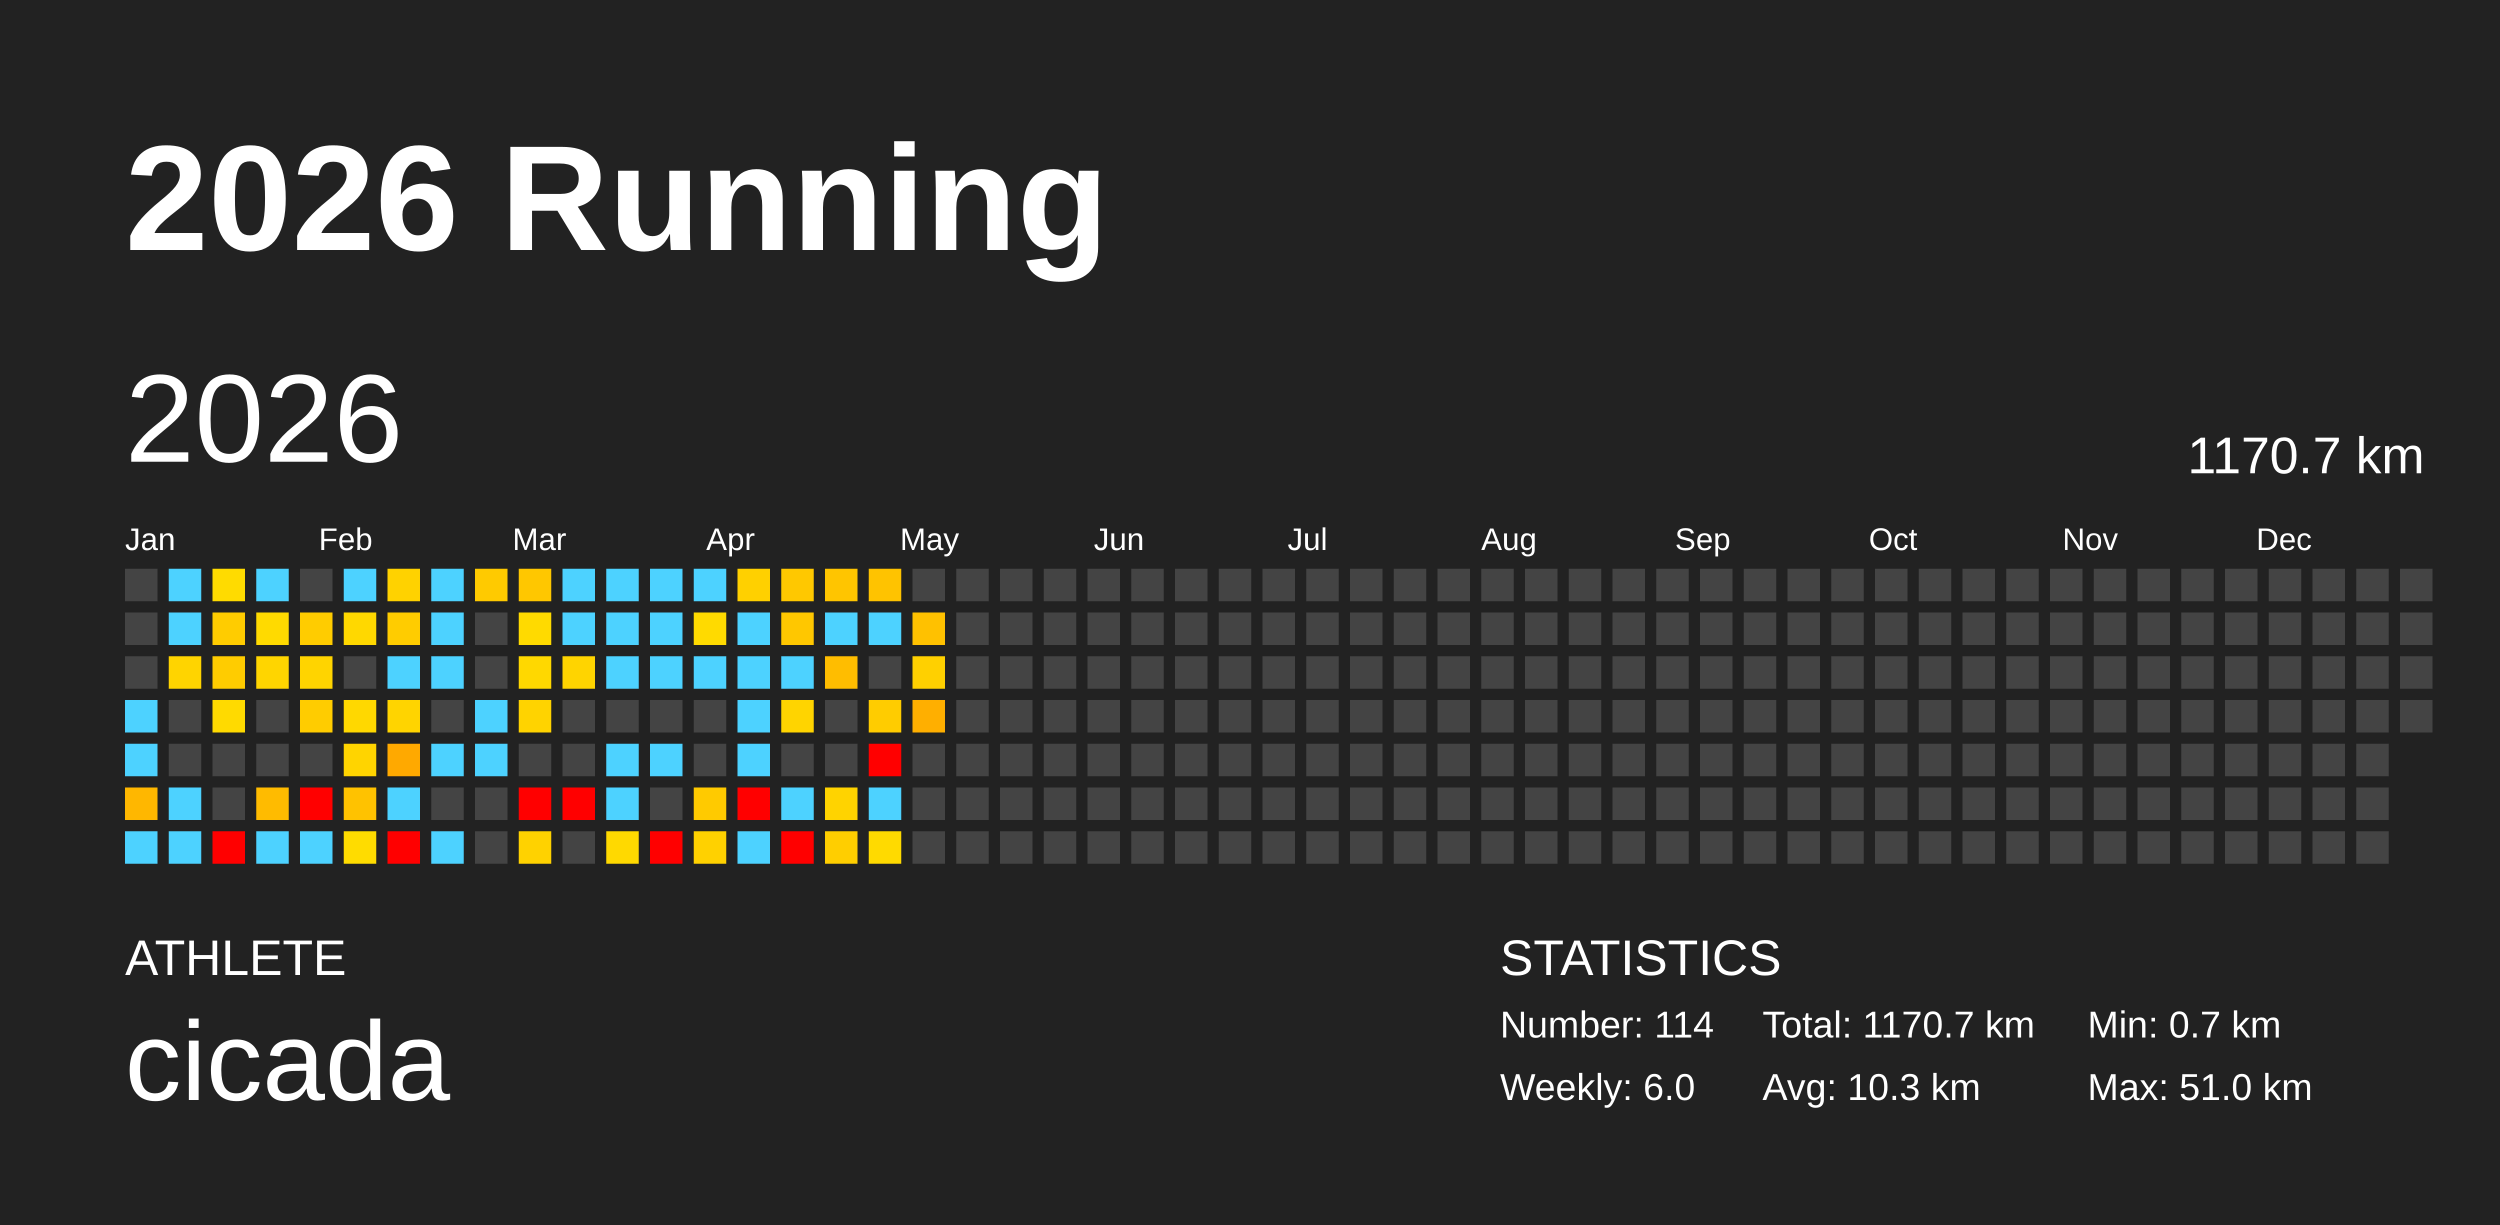
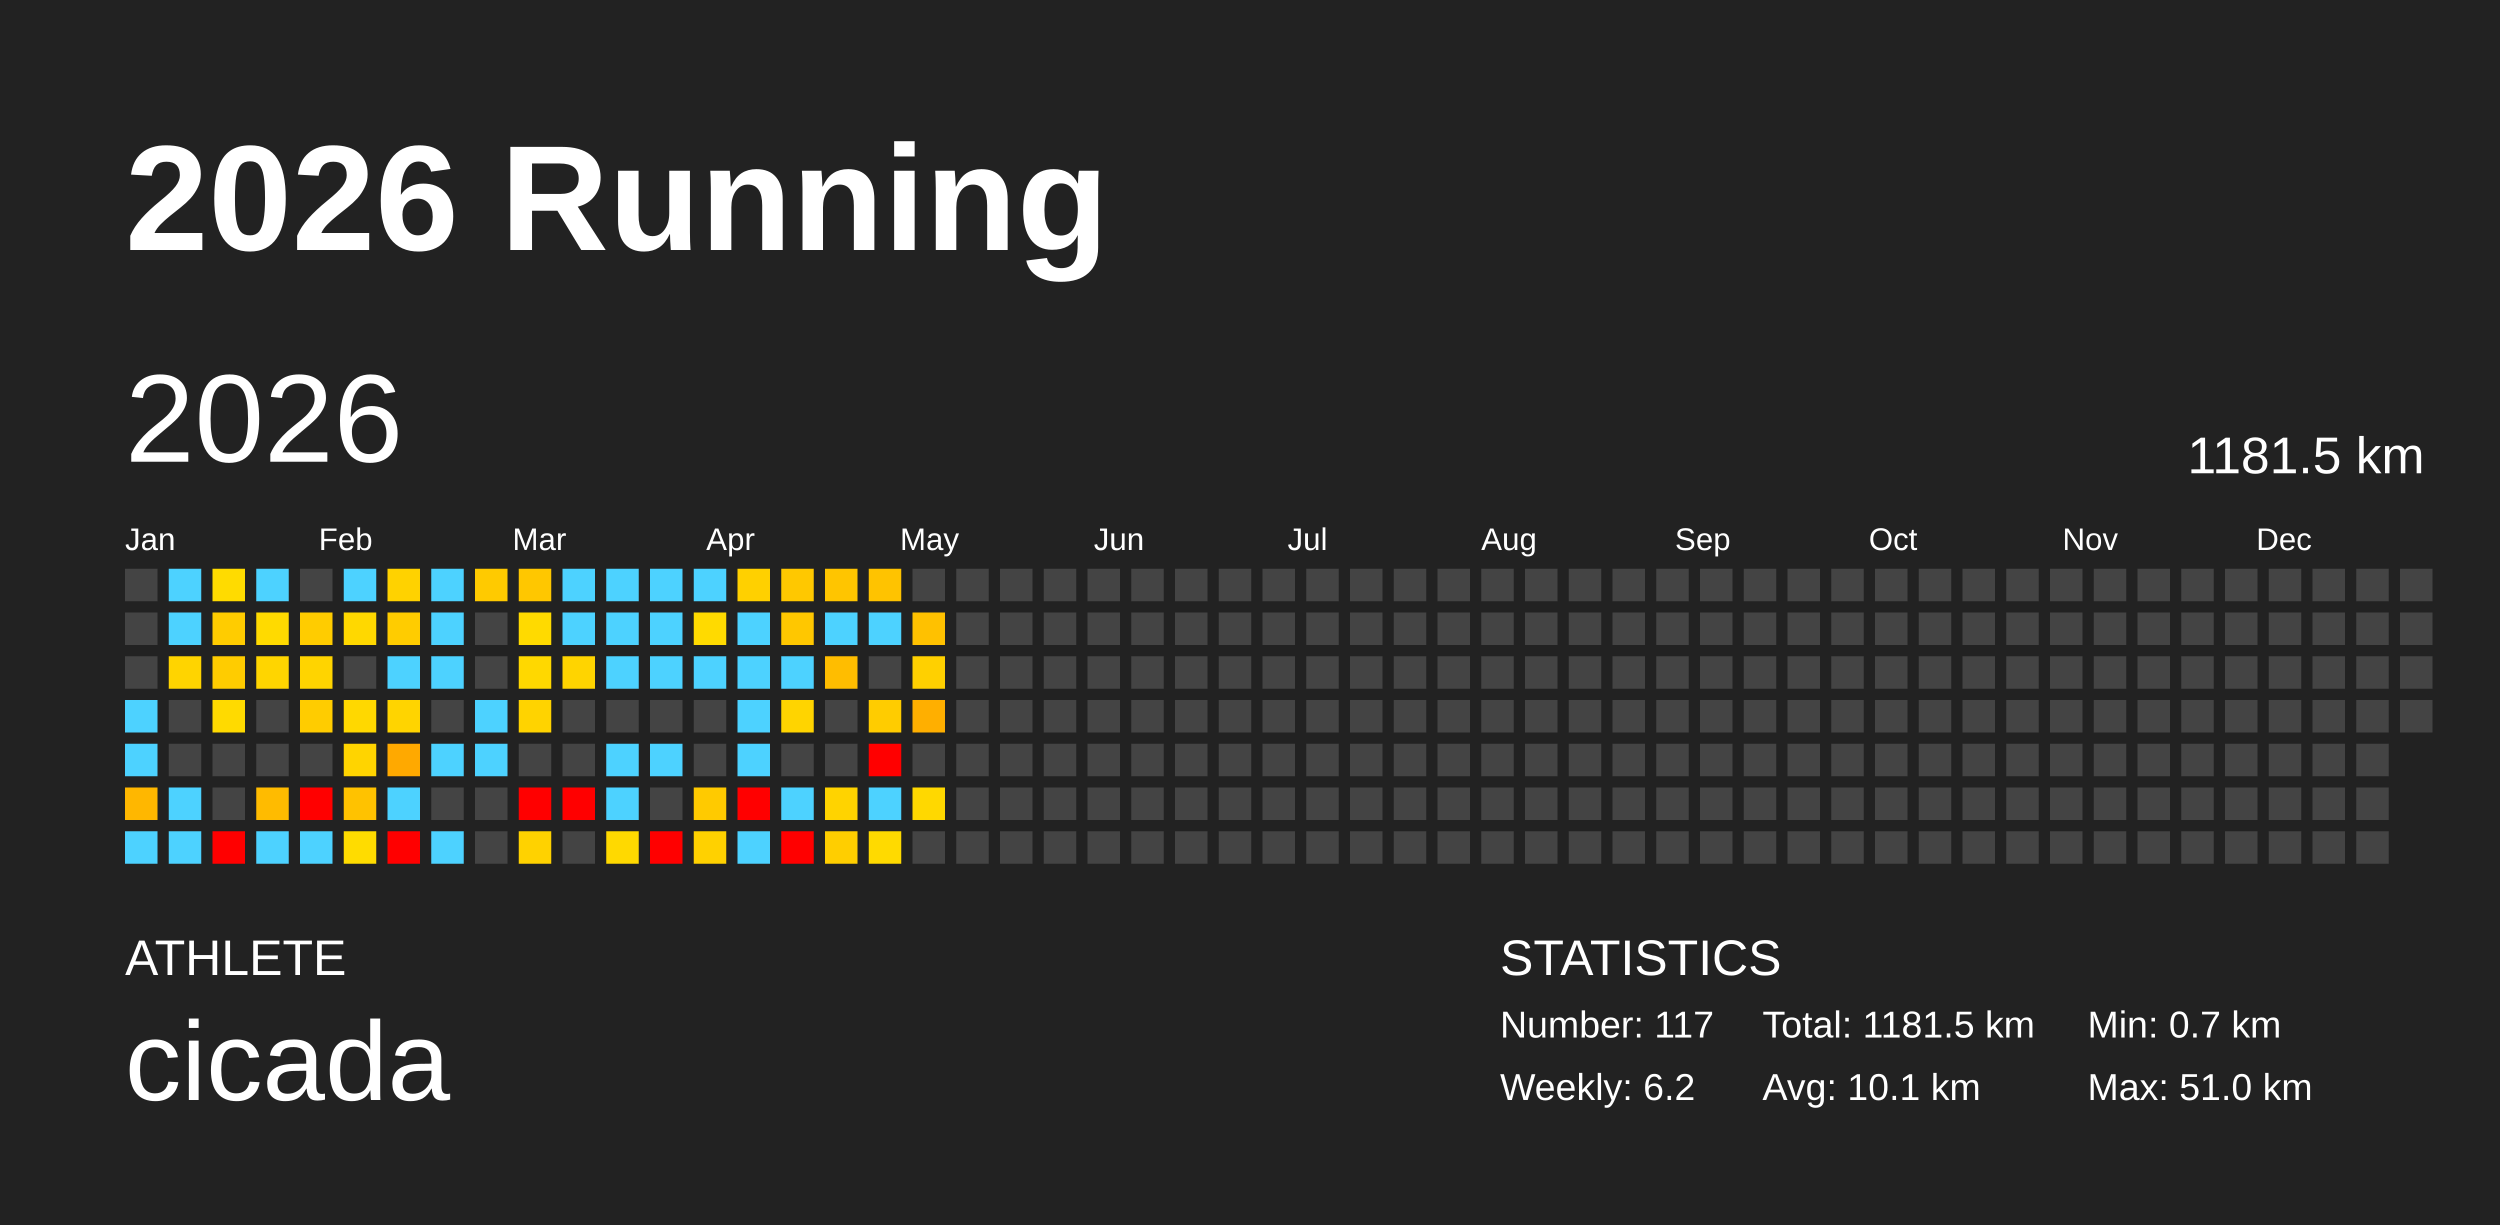
<svg xmlns="http://www.w3.org/2000/svg" baseProfile="full" height="98mm" version="1.1" viewBox="0,0,200,98" width="200mm">
  <defs />
  <rect fill="#222222" height="98" width="200" x="0" y="0" />
  <text fill="#FFFFFF" style="font-size:12px; font-family:Arial; font-weight:bold;" x="10" y="20">2026 Running</text>
  <text fill="#FFFFFF" style="font-size:4px; font-family:Arial" x="10" y="78">ATHLETE</text>
  <text fill="#FFFFFF" style="font-size:9px; font-family:Arial" x="10" y="88">cicada</text>
  <text fill="#FFFFFF" style="font-size:4px; font-family:Arial" x="120" y="78">STATISTICS</text>
-   <text fill="#FFFFFF" style="font-size:3px; font-family:Arial" x="120" y="83">Number: 114</text>
-   <text fill="#FFFFFF" style="font-size:3px; font-family:Arial" x="120" y="88">Weekly: 6.0</text>
-   <text fill="#FFFFFF" style="font-size:3px; font-family:Arial" x="141" y="83">Total: 1170.7 km</text>
-   <text fill="#FFFFFF" style="font-size:3px; font-family:Arial" x="141" y="88">Avg: 10.3 km</text>
+   <text fill="#FFFFFF" style="font-size:3px; font-family:Arial" x="120" y="83">Number: 117</text>
+   <text fill="#FFFFFF" style="font-size:3px; font-family:Arial" x="120" y="88">Weekly: 6.2</text>
+   <text fill="#FFFFFF" style="font-size:3px; font-family:Arial" x="141" y="83">Total: 1181.5 km</text>
+   <text fill="#FFFFFF" style="font-size:3px; font-family:Arial" x="141" y="88">Avg: 10.1 km</text>
  <text fill="#FFFFFF" style="font-size:3px; font-family:Arial" x="167" y="83">Min: 0.7 km</text>
  <text fill="#FFFFFF" style="font-size:3px; font-family:Arial" x="167" y="88">Max: 51.0 km</text>
  <text dominant-baseline="hanging" fill="#FFFFFF" style="font-size:10.0px; font-family:Arial;" x="10" y="30">2026</text>
-   <text dominant-baseline="hanging" fill="#FFFFFF" style="font-size:4.125px; font-family:Arial;" x="175" y="35">1170.7 km</text>
+   <text dominant-baseline="hanging" fill="#FFFFFF" style="font-size:4.125px; font-family:Arial;" x="175" y="35">1181.5 km</text>
  <text fill="#FFFFFF" style="font-size:2.5px; font-family:Arial" x="10.0" y="44">Jan</text>
  <text fill="#FFFFFF" style="font-size:2.5px; font-family:Arial" x="25.5" y="44">Feb</text>
  <text fill="#FFFFFF" style="font-size:2.5px; font-family:Arial" x="41.0" y="44">Mar</text>
  <text fill="#FFFFFF" style="font-size:2.5px; font-family:Arial" x="56.5" y="44">Apr</text>
  <text fill="#FFFFFF" style="font-size:2.5px; font-family:Arial" x="72.0" y="44">May</text>
  <text fill="#FFFFFF" style="font-size:2.5px; font-family:Arial" x="87.5" y="44">Jun</text>
  <text fill="#FFFFFF" style="font-size:2.5px; font-family:Arial" x="103.0" y="44">Jul</text>
  <text fill="#FFFFFF" style="font-size:2.5px; font-family:Arial" x="118.5" y="44">Aug</text>
  <text fill="#FFFFFF" style="font-size:2.5px; font-family:Arial" x="134.0" y="44">Sep</text>
  <text fill="#FFFFFF" style="font-size:2.5px; font-family:Arial" x="149.5" y="44">Oct</text>
  <text fill="#FFFFFF" style="font-size:2.5px; font-family:Arial" x="165.0" y="44">Nov</text>
  <text fill="#FFFFFF" style="font-size:2.5px; font-family:Arial" x="180.5" y="44">Dec</text>
  <rect fill="#444444" height="2.6" width="2.6" x="10.0" y="45.5" />
  <rect fill="#444444" height="2.6" width="2.6" x="10.0" y="49.0" />
  <rect fill="#444444" height="2.6" width="2.6" x="10.0" y="52.5" />
  <rect fill="#4dd2ff" height="2.6" width="2.6" x="10.0" y="56.0" />
  <rect fill="#4dd2ff" height="2.6" width="2.6" x="10.0" y="59.5" />
  <rect fill="#ffb700" height="2.6" width="2.6" x="10.0" y="63.0" />
  <rect fill="#4dd2ff" height="2.6" width="2.6" x="10.0" y="66.5" />
  <rect fill="#4dd2ff" height="2.6" width="2.6" x="13.5" y="45.5" />
  <rect fill="#4dd2ff" height="2.6" width="2.6" x="13.5" y="49.0" />
  <rect fill="#ffd400" height="2.6" width="2.6" x="13.5" y="52.5" />
  <rect fill="#444444" height="2.6" width="2.6" x="13.5" y="56.0" />
  <rect fill="#444444" height="2.6" width="2.6" x="13.5" y="59.5" />
  <rect fill="#4dd2ff" height="2.6" width="2.6" x="13.5" y="63.0" />
  <rect fill="#4dd2ff" height="2.6" width="2.6" x="13.5" y="66.5" />
  <rect fill="#ffdb00" height="2.6" width="2.6" x="17.0" y="45.5" />
  <rect fill="#ffcc00" height="2.6" width="2.6" x="17.0" y="49.0" />
  <rect fill="#ffcc00" height="2.6" width="2.6" x="17.0" y="52.5" />
  <rect fill="#ffda00" height="2.6" width="2.6" x="17.0" y="56.0" />
  <rect fill="#444444" height="2.6" width="2.6" x="17.0" y="59.5" />
  <rect fill="#444444" height="2.6" width="2.6" x="17.0" y="63.0" />
  <rect fill="red" height="2.6" width="2.6" x="17.0" y="66.5" />
  <rect fill="#4dd2ff" height="2.6" width="2.6" x="20.5" y="45.5" />
  <rect fill="#ffda00" height="2.6" width="2.6" x="20.5" y="49.0" />
  <rect fill="#ffd500" height="2.6" width="2.6" x="20.5" y="52.5" />
  <rect fill="#444444" height="2.6" width="2.6" x="20.5" y="56.0" />
  <rect fill="#444444" height="2.6" width="2.6" x="20.5" y="59.5" />
  <rect fill="#ffbb00" height="2.6" width="2.6" x="20.5" y="63.0" />
  <rect fill="#4dd2ff" height="2.6" width="2.6" x="20.5" y="66.5" />
  <rect fill="#444444" height="2.6" width="2.6" x="24.0" y="45.5" />
  <rect fill="#ffcc00" height="2.6" width="2.6" x="24.0" y="49.0" />
  <rect fill="#ffd400" height="2.6" width="2.6" x="24.0" y="52.5" />
  <rect fill="#ffcc00" height="2.6" width="2.6" x="24.0" y="56.0" />
  <rect fill="#444444" height="2.6" width="2.6" x="24.0" y="59.5" />
  <rect fill="red" height="2.6" width="2.6" x="24.0" y="63.0" />
  <rect fill="#4dd2ff" height="2.6" width="2.6" x="24.0" y="66.5" />
  <rect fill="#4dd2ff" height="2.6" width="2.6" x="27.5" y="45.5" />
  <rect fill="#ffd800" height="2.6" width="2.6" x="27.5" y="49.0" />
  <rect fill="#444444" height="2.6" width="2.6" x="27.5" y="52.5" />
  <rect fill="#ffd800" height="2.6" width="2.6" x="27.5" y="56.0" />
  <rect fill="#ffd400" height="2.6" width="2.6" x="27.5" y="59.5" />
  <rect fill="#ffc200" height="2.6" width="2.6" x="27.5" y="63.0" />
  <rect fill="#ffdc00" height="2.6" width="2.6" x="27.5" y="66.5" />
  <rect fill="#ffd200" height="2.6" width="2.6" x="31.0" y="45.5" />
  <rect fill="#ffcc00" height="2.6" width="2.6" x="31.0" y="49.0" />
  <rect fill="#4dd2ff" height="2.6" width="2.6" x="31.0" y="52.5" />
  <rect fill="#ffd400" height="2.6" width="2.6" x="31.0" y="56.0" />
  <rect fill="#ffa900" height="2.6" width="2.6" x="31.0" y="59.5" />
  <rect fill="#4dd2ff" height="2.6" width="2.6" x="31.0" y="63.0" />
  <rect fill="red" height="2.6" width="2.6" x="31.0" y="66.5" />
  <rect fill="#4dd2ff" height="2.6" width="2.6" x="34.5" y="45.5" />
  <rect fill="#4dd2ff" height="2.6" width="2.6" x="34.5" y="49.0" />
  <rect fill="#4dd2ff" height="2.6" width="2.6" x="34.5" y="52.5" />
  <rect fill="#444444" height="2.6" width="2.6" x="34.5" y="56.0" />
  <rect fill="#4dd2ff" height="2.6" width="2.6" x="34.5" y="59.5" />
  <rect fill="#444444" height="2.6" width="2.6" x="34.5" y="63.0" />
  <rect fill="#4dd2ff" height="2.6" width="2.6" x="34.5" y="66.5" />
  <rect fill="#ffca00" height="2.6" width="2.6" x="38.0" y="45.5" />
  <rect fill="#444444" height="2.6" width="2.6" x="38.0" y="49.0" />
  <rect fill="#444444" height="2.6" width="2.6" x="38.0" y="52.5" />
  <rect fill="#4dd2ff" height="2.6" width="2.6" x="38.0" y="56.0" />
  <rect fill="#4dd2ff" height="2.6" width="2.6" x="38.0" y="59.5" />
  <rect fill="#444444" height="2.6" width="2.6" x="38.0" y="63.0" />
  <rect fill="#444444" height="2.6" width="2.6" x="38.0" y="66.5" />
  <rect fill="#ffc700" height="2.6" width="2.6" x="41.5" y="45.5" />
  <rect fill="#ffda00" height="2.6" width="2.6" x="41.5" y="49.0" />
  <rect fill="#ffd800" height="2.6" width="2.6" x="41.5" y="52.5" />
  <rect fill="#ffd300" height="2.6" width="2.6" x="41.5" y="56.0" />
  <rect fill="#444444" height="2.6" width="2.6" x="41.5" y="59.5" />
  <rect fill="red" height="2.6" width="2.6" x="41.5" y="63.0" />
  <rect fill="#ffd200" height="2.6" width="2.6" x="41.5" y="66.5" />
  <rect fill="#4dd2ff" height="2.6" width="2.6" x="45.0" y="45.5" />
  <rect fill="#4dd2ff" height="2.6" width="2.6" x="45.0" y="49.0" />
  <rect fill="#ffd400" height="2.6" width="2.6" x="45.0" y="52.5" />
  <rect fill="#444444" height="2.6" width="2.6" x="45.0" y="56.0" />
  <rect fill="#444444" height="2.6" width="2.6" x="45.0" y="59.5" />
  <rect fill="red" height="2.6" width="2.6" x="45.0" y="63.0" />
  <rect fill="#444444" height="2.6" width="2.6" x="45.0" y="66.5" />
  <rect fill="#4dd2ff" height="2.6" width="2.6" x="48.5" y="45.5" />
  <rect fill="#4dd2ff" height="2.6" width="2.6" x="48.5" y="49.0" />
  <rect fill="#4dd2ff" height="2.6" width="2.6" x="48.5" y="52.5" />
  <rect fill="#444444" height="2.6" width="2.6" x="48.5" y="56.0" />
  <rect fill="#4dd2ff" height="2.6" width="2.6" x="48.5" y="59.5" />
  <rect fill="#4dd2ff" height="2.6" width="2.6" x="48.5" y="63.0" />
  <rect fill="#ffd900" height="2.6" width="2.6" x="48.5" y="66.5" />
  <rect fill="#4dd2ff" height="2.6" width="2.6" x="52.0" y="45.5" />
  <rect fill="#4dd2ff" height="2.6" width="2.6" x="52.0" y="49.0" />
  <rect fill="#4dd2ff" height="2.6" width="2.6" x="52.0" y="52.5" />
  <rect fill="#444444" height="2.6" width="2.6" x="52.0" y="56.0" />
  <rect fill="#4dd2ff" height="2.6" width="2.6" x="52.0" y="59.5" />
  <rect fill="#444444" height="2.6" width="2.6" x="52.0" y="63.0" />
  <rect fill="red" height="2.6" width="2.6" x="52.0" y="66.5" />
  <rect fill="#4dd2ff" height="2.6" width="2.6" x="55.5" y="45.5" />
  <rect fill="#ffda00" height="2.6" width="2.6" x="55.5" y="49.0" />
  <rect fill="#4dd2ff" height="2.6" width="2.6" x="55.5" y="52.5" />
  <rect fill="#444444" height="2.6" width="2.6" x="55.5" y="56.0" />
  <rect fill="#444444" height="2.6" width="2.6" x="55.5" y="59.5" />
  <rect fill="#ffca00" height="2.6" width="2.6" x="55.5" y="63.0" />
  <rect fill="#ffd100" height="2.6" width="2.6" x="55.5" y="66.5" />
  <rect fill="#ffd000" height="2.6" width="2.6" x="59.0" y="45.5" />
  <rect fill="#4dd2ff" height="2.6" width="2.6" x="59.0" y="49.0" />
  <rect fill="#4dd2ff" height="2.6" width="2.6" x="59.0" y="52.5" />
  <rect fill="#4dd2ff" height="2.6" width="2.6" x="59.0" y="56.0" />
  <rect fill="#4dd2ff" height="2.6" width="2.6" x="59.0" y="59.5" />
  <rect fill="red" height="2.6" width="2.6" x="59.0" y="63.0" />
  <rect fill="#4dd2ff" height="2.6" width="2.6" x="59.0" y="66.5" />
  <rect fill="#ffc800" height="2.6" width="2.6" x="62.5" y="45.5" />
  <rect fill="#ffc700" height="2.6" width="2.6" x="62.5" y="49.0" />
  <rect fill="#4dd2ff" height="2.6" width="2.6" x="62.5" y="52.5" />
  <rect fill="#ffd400" height="2.6" width="2.6" x="62.5" y="56.0" />
  <rect fill="#444444" height="2.6" width="2.6" x="62.5" y="59.5" />
  <rect fill="#4dd2ff" height="2.6" width="2.6" x="62.5" y="63.0" />
  <rect fill="red" height="2.6" width="2.6" x="62.5" y="66.5" />
  <rect fill="#ffc500" height="2.6" width="2.6" x="66.0" y="45.5" />
  <rect fill="#4dd2ff" height="2.6" width="2.6" x="66.0" y="49.0" />
  <rect fill="#ffbd00" height="2.6" width="2.6" x="66.0" y="52.5" />
  <rect fill="#444444" height="2.6" width="2.6" x="66.0" y="56.0" />
  <rect fill="#444444" height="2.6" width="2.6" x="66.0" y="59.5" />
  <rect fill="#ffd300" height="2.6" width="2.6" x="66.0" y="63.0" />
  <rect fill="#ffce00" height="2.6" width="2.6" x="66.0" y="66.5" />
  <rect fill="#ffc300" height="2.6" width="2.6" x="69.5" y="45.5" />
  <rect fill="#4dd2ff" height="2.6" width="2.6" x="69.5" y="49.0" />
  <rect fill="#444444" height="2.6" width="2.6" x="69.5" y="52.5" />
  <rect fill="#ffcc00" height="2.6" width="2.6" x="69.5" y="56.0" />
  <rect fill="red" height="2.6" width="2.6" x="69.5" y="59.5" />
  <rect fill="#4dd2ff" height="2.6" width="2.6" x="69.5" y="63.0" />
  <rect fill="#ffda00" height="2.6" width="2.6" x="69.5" y="66.5" />
  <rect fill="#444444" height="2.6" width="2.6" x="73.0" y="45.5" />
  <rect fill="#ffc100" height="2.6" width="2.6" x="73.0" y="49.0" />
  <rect fill="#ffd000" height="2.6" width="2.6" x="73.0" y="52.5" />
  <rect fill="#ffaf00" height="2.6" width="2.6" x="73.0" y="56.0" />
  <rect fill="#444444" height="2.6" width="2.6" x="73.0" y="59.5" />
-   <rect fill="#444444" height="2.6" width="2.6" x="73.0" y="63.0" />
+   <rect fill="#ffd800" height="2.6" width="2.6" x="73.0" y="63.0" />
  <rect fill="#444444" height="2.6" width="2.6" x="73.0" y="66.5" />
  <rect fill="#444444" height="2.6" width="2.6" x="76.5" y="45.5" />
  <rect fill="#444444" height="2.6" width="2.6" x="76.5" y="49.0" />
  <rect fill="#444444" height="2.6" width="2.6" x="76.5" y="52.5" />
  <rect fill="#444444" height="2.6" width="2.6" x="76.5" y="56.0" />
  <rect fill="#444444" height="2.6" width="2.6" x="76.5" y="59.5" />
  <rect fill="#444444" height="2.6" width="2.6" x="76.5" y="63.0" />
  <rect fill="#444444" height="2.6" width="2.6" x="76.5" y="66.5" />
  <rect fill="#444444" height="2.6" width="2.6" x="80.0" y="45.5" />
  <rect fill="#444444" height="2.6" width="2.6" x="80.0" y="49.0" />
  <rect fill="#444444" height="2.6" width="2.6" x="80.0" y="52.5" />
  <rect fill="#444444" height="2.6" width="2.6" x="80.0" y="56.0" />
  <rect fill="#444444" height="2.6" width="2.6" x="80.0" y="59.5" />
  <rect fill="#444444" height="2.6" width="2.6" x="80.0" y="63.0" />
  <rect fill="#444444" height="2.6" width="2.6" x="80.0" y="66.5" />
  <rect fill="#444444" height="2.6" width="2.6" x="83.5" y="45.5" />
  <rect fill="#444444" height="2.6" width="2.6" x="83.5" y="49.0" />
  <rect fill="#444444" height="2.6" width="2.6" x="83.5" y="52.5" />
  <rect fill="#444444" height="2.6" width="2.6" x="83.5" y="56.0" />
  <rect fill="#444444" height="2.6" width="2.6" x="83.5" y="59.5" />
  <rect fill="#444444" height="2.6" width="2.6" x="83.5" y="63.0" />
  <rect fill="#444444" height="2.6" width="2.6" x="83.5" y="66.5" />
  <rect fill="#444444" height="2.6" width="2.6" x="87.0" y="45.5" />
  <rect fill="#444444" height="2.6" width="2.6" x="87.0" y="49.0" />
  <rect fill="#444444" height="2.6" width="2.6" x="87.0" y="52.5" />
  <rect fill="#444444" height="2.6" width="2.6" x="87.0" y="56.0" />
  <rect fill="#444444" height="2.6" width="2.6" x="87.0" y="59.5" />
  <rect fill="#444444" height="2.6" width="2.6" x="87.0" y="63.0" />
  <rect fill="#444444" height="2.6" width="2.6" x="87.0" y="66.5" />
  <rect fill="#444444" height="2.6" width="2.6" x="90.5" y="45.5" />
  <rect fill="#444444" height="2.6" width="2.6" x="90.5" y="49.0" />
  <rect fill="#444444" height="2.6" width="2.6" x="90.5" y="52.5" />
  <rect fill="#444444" height="2.6" width="2.6" x="90.5" y="56.0" />
  <rect fill="#444444" height="2.6" width="2.6" x="90.5" y="59.5" />
  <rect fill="#444444" height="2.6" width="2.6" x="90.5" y="63.0" />
  <rect fill="#444444" height="2.6" width="2.6" x="90.5" y="66.5" />
  <rect fill="#444444" height="2.6" width="2.6" x="94.0" y="45.5" />
  <rect fill="#444444" height="2.6" width="2.6" x="94.0" y="49.0" />
  <rect fill="#444444" height="2.6" width="2.6" x="94.0" y="52.5" />
  <rect fill="#444444" height="2.6" width="2.6" x="94.0" y="56.0" />
  <rect fill="#444444" height="2.6" width="2.6" x="94.0" y="59.5" />
  <rect fill="#444444" height="2.6" width="2.6" x="94.0" y="63.0" />
  <rect fill="#444444" height="2.6" width="2.6" x="94.0" y="66.5" />
  <rect fill="#444444" height="2.6" width="2.6" x="97.5" y="45.5" />
  <rect fill="#444444" height="2.6" width="2.6" x="97.5" y="49.0" />
  <rect fill="#444444" height="2.6" width="2.6" x="97.5" y="52.5" />
  <rect fill="#444444" height="2.6" width="2.6" x="97.5" y="56.0" />
  <rect fill="#444444" height="2.6" width="2.6" x="97.5" y="59.5" />
  <rect fill="#444444" height="2.6" width="2.6" x="97.5" y="63.0" />
  <rect fill="#444444" height="2.6" width="2.6" x="97.5" y="66.5" />
  <rect fill="#444444" height="2.6" width="2.6" x="101.0" y="45.5" />
  <rect fill="#444444" height="2.6" width="2.6" x="101.0" y="49.0" />
  <rect fill="#444444" height="2.6" width="2.6" x="101.0" y="52.5" />
  <rect fill="#444444" height="2.6" width="2.6" x="101.0" y="56.0" />
  <rect fill="#444444" height="2.6" width="2.6" x="101.0" y="59.5" />
  <rect fill="#444444" height="2.6" width="2.6" x="101.0" y="63.0" />
  <rect fill="#444444" height="2.6" width="2.6" x="101.0" y="66.5" />
  <rect fill="#444444" height="2.6" width="2.6" x="104.5" y="45.5" />
  <rect fill="#444444" height="2.6" width="2.6" x="104.5" y="49.0" />
  <rect fill="#444444" height="2.6" width="2.6" x="104.5" y="52.5" />
  <rect fill="#444444" height="2.6" width="2.6" x="104.5" y="56.0" />
  <rect fill="#444444" height="2.6" width="2.6" x="104.5" y="59.5" />
  <rect fill="#444444" height="2.6" width="2.6" x="104.5" y="63.0" />
  <rect fill="#444444" height="2.6" width="2.6" x="104.5" y="66.5" />
  <rect fill="#444444" height="2.6" width="2.6" x="108.0" y="45.5" />
  <rect fill="#444444" height="2.6" width="2.6" x="108.0" y="49.0" />
  <rect fill="#444444" height="2.6" width="2.6" x="108.0" y="52.5" />
  <rect fill="#444444" height="2.6" width="2.6" x="108.0" y="56.0" />
  <rect fill="#444444" height="2.6" width="2.6" x="108.0" y="59.5" />
  <rect fill="#444444" height="2.6" width="2.6" x="108.0" y="63.0" />
  <rect fill="#444444" height="2.6" width="2.6" x="108.0" y="66.5" />
  <rect fill="#444444" height="2.6" width="2.6" x="111.5" y="45.5" />
  <rect fill="#444444" height="2.6" width="2.6" x="111.5" y="49.0" />
  <rect fill="#444444" height="2.6" width="2.6" x="111.5" y="52.5" />
  <rect fill="#444444" height="2.6" width="2.6" x="111.5" y="56.0" />
  <rect fill="#444444" height="2.6" width="2.6" x="111.5" y="59.5" />
  <rect fill="#444444" height="2.6" width="2.6" x="111.5" y="63.0" />
  <rect fill="#444444" height="2.6" width="2.6" x="111.5" y="66.5" />
  <rect fill="#444444" height="2.6" width="2.6" x="115.0" y="45.5" />
  <rect fill="#444444" height="2.6" width="2.6" x="115.0" y="49.0" />
  <rect fill="#444444" height="2.6" width="2.6" x="115.0" y="52.5" />
  <rect fill="#444444" height="2.6" width="2.6" x="115.0" y="56.0" />
  <rect fill="#444444" height="2.6" width="2.6" x="115.0" y="59.5" />
  <rect fill="#444444" height="2.6" width="2.6" x="115.0" y="63.0" />
  <rect fill="#444444" height="2.6" width="2.6" x="115.0" y="66.5" />
  <rect fill="#444444" height="2.6" width="2.6" x="118.5" y="45.5" />
  <rect fill="#444444" height="2.6" width="2.6" x="118.5" y="49.0" />
  <rect fill="#444444" height="2.6" width="2.6" x="118.5" y="52.5" />
  <rect fill="#444444" height="2.6" width="2.6" x="118.5" y="56.0" />
  <rect fill="#444444" height="2.6" width="2.6" x="118.5" y="59.5" />
  <rect fill="#444444" height="2.6" width="2.6" x="118.5" y="63.0" />
  <rect fill="#444444" height="2.6" width="2.6" x="118.5" y="66.5" />
  <rect fill="#444444" height="2.6" width="2.6" x="122.0" y="45.5" />
  <rect fill="#444444" height="2.6" width="2.6" x="122.0" y="49.0" />
  <rect fill="#444444" height="2.6" width="2.6" x="122.0" y="52.5" />
  <rect fill="#444444" height="2.6" width="2.6" x="122.0" y="56.0" />
  <rect fill="#444444" height="2.6" width="2.6" x="122.0" y="59.5" />
  <rect fill="#444444" height="2.6" width="2.6" x="122.0" y="63.0" />
  <rect fill="#444444" height="2.6" width="2.6" x="122.0" y="66.5" />
  <rect fill="#444444" height="2.6" width="2.6" x="125.5" y="45.5" />
  <rect fill="#444444" height="2.6" width="2.6" x="125.5" y="49.0" />
  <rect fill="#444444" height="2.6" width="2.6" x="125.5" y="52.5" />
  <rect fill="#444444" height="2.6" width="2.6" x="125.5" y="56.0" />
  <rect fill="#444444" height="2.6" width="2.6" x="125.5" y="59.5" />
  <rect fill="#444444" height="2.6" width="2.6" x="125.5" y="63.0" />
  <rect fill="#444444" height="2.6" width="2.6" x="125.5" y="66.5" />
  <rect fill="#444444" height="2.6" width="2.6" x="129.0" y="45.5" />
  <rect fill="#444444" height="2.6" width="2.6" x="129.0" y="49.0" />
  <rect fill="#444444" height="2.6" width="2.6" x="129.0" y="52.5" />
  <rect fill="#444444" height="2.6" width="2.6" x="129.0" y="56.0" />
  <rect fill="#444444" height="2.6" width="2.6" x="129.0" y="59.5" />
  <rect fill="#444444" height="2.6" width="2.6" x="129.0" y="63.0" />
  <rect fill="#444444" height="2.6" width="2.6" x="129.0" y="66.5" />
  <rect fill="#444444" height="2.6" width="2.6" x="132.5" y="45.5" />
  <rect fill="#444444" height="2.6" width="2.6" x="132.5" y="49.0" />
  <rect fill="#444444" height="2.6" width="2.6" x="132.5" y="52.5" />
  <rect fill="#444444" height="2.6" width="2.6" x="132.5" y="56.0" />
  <rect fill="#444444" height="2.6" width="2.6" x="132.5" y="59.5" />
  <rect fill="#444444" height="2.6" width="2.6" x="132.5" y="63.0" />
  <rect fill="#444444" height="2.6" width="2.6" x="132.5" y="66.5" />
  <rect fill="#444444" height="2.6" width="2.6" x="136.0" y="45.5" />
  <rect fill="#444444" height="2.6" width="2.6" x="136.0" y="49.0" />
  <rect fill="#444444" height="2.6" width="2.6" x="136.0" y="52.5" />
  <rect fill="#444444" height="2.6" width="2.6" x="136.0" y="56.0" />
  <rect fill="#444444" height="2.6" width="2.6" x="136.0" y="59.5" />
  <rect fill="#444444" height="2.6" width="2.6" x="136.0" y="63.0" />
  <rect fill="#444444" height="2.6" width="2.6" x="136.0" y="66.5" />
  <rect fill="#444444" height="2.6" width="2.6" x="139.5" y="45.5" />
  <rect fill="#444444" height="2.6" width="2.6" x="139.5" y="49.0" />
  <rect fill="#444444" height="2.6" width="2.6" x="139.5" y="52.5" />
  <rect fill="#444444" height="2.6" width="2.6" x="139.5" y="56.0" />
  <rect fill="#444444" height="2.6" width="2.6" x="139.5" y="59.5" />
  <rect fill="#444444" height="2.6" width="2.6" x="139.5" y="63.0" />
  <rect fill="#444444" height="2.6" width="2.6" x="139.5" y="66.5" />
  <rect fill="#444444" height="2.6" width="2.6" x="143.0" y="45.5" />
  <rect fill="#444444" height="2.6" width="2.6" x="143.0" y="49.0" />
  <rect fill="#444444" height="2.6" width="2.6" x="143.0" y="52.5" />
  <rect fill="#444444" height="2.6" width="2.6" x="143.0" y="56.0" />
  <rect fill="#444444" height="2.6" width="2.6" x="143.0" y="59.5" />
  <rect fill="#444444" height="2.6" width="2.6" x="143.0" y="63.0" />
  <rect fill="#444444" height="2.6" width="2.6" x="143.0" y="66.5" />
  <rect fill="#444444" height="2.6" width="2.6" x="146.5" y="45.5" />
  <rect fill="#444444" height="2.6" width="2.6" x="146.5" y="49.0" />
  <rect fill="#444444" height="2.6" width="2.6" x="146.5" y="52.5" />
  <rect fill="#444444" height="2.6" width="2.6" x="146.5" y="56.0" />
  <rect fill="#444444" height="2.6" width="2.6" x="146.5" y="59.5" />
  <rect fill="#444444" height="2.6" width="2.6" x="146.5" y="63.0" />
  <rect fill="#444444" height="2.6" width="2.6" x="146.5" y="66.5" />
  <rect fill="#444444" height="2.6" width="2.6" x="150.0" y="45.5" />
  <rect fill="#444444" height="2.6" width="2.6" x="150.0" y="49.0" />
  <rect fill="#444444" height="2.6" width="2.6" x="150.0" y="52.5" />
  <rect fill="#444444" height="2.6" width="2.6" x="150.0" y="56.0" />
  <rect fill="#444444" height="2.6" width="2.6" x="150.0" y="59.5" />
  <rect fill="#444444" height="2.6" width="2.6" x="150.0" y="63.0" />
  <rect fill="#444444" height="2.6" width="2.6" x="150.0" y="66.5" />
  <rect fill="#444444" height="2.6" width="2.6" x="153.5" y="45.5" />
  <rect fill="#444444" height="2.6" width="2.6" x="153.5" y="49.0" />
  <rect fill="#444444" height="2.6" width="2.6" x="153.5" y="52.5" />
  <rect fill="#444444" height="2.6" width="2.6" x="153.5" y="56.0" />
  <rect fill="#444444" height="2.6" width="2.6" x="153.5" y="59.5" />
  <rect fill="#444444" height="2.6" width="2.6" x="153.5" y="63.0" />
  <rect fill="#444444" height="2.6" width="2.6" x="153.5" y="66.5" />
  <rect fill="#444444" height="2.6" width="2.6" x="157.0" y="45.5" />
  <rect fill="#444444" height="2.6" width="2.6" x="157.0" y="49.0" />
  <rect fill="#444444" height="2.6" width="2.6" x="157.0" y="52.5" />
  <rect fill="#444444" height="2.6" width="2.6" x="157.0" y="56.0" />
  <rect fill="#444444" height="2.6" width="2.6" x="157.0" y="59.5" />
  <rect fill="#444444" height="2.6" width="2.6" x="157.0" y="63.0" />
  <rect fill="#444444" height="2.6" width="2.6" x="157.0" y="66.5" />
  <rect fill="#444444" height="2.6" width="2.6" x="160.5" y="45.5" />
  <rect fill="#444444" height="2.6" width="2.6" x="160.5" y="49.0" />
  <rect fill="#444444" height="2.6" width="2.6" x="160.5" y="52.5" />
  <rect fill="#444444" height="2.6" width="2.6" x="160.5" y="56.0" />
  <rect fill="#444444" height="2.6" width="2.6" x="160.5" y="59.5" />
  <rect fill="#444444" height="2.6" width="2.6" x="160.5" y="63.0" />
  <rect fill="#444444" height="2.6" width="2.6" x="160.5" y="66.5" />
  <rect fill="#444444" height="2.6" width="2.6" x="164.0" y="45.5" />
  <rect fill="#444444" height="2.6" width="2.6" x="164.0" y="49.0" />
  <rect fill="#444444" height="2.6" width="2.6" x="164.0" y="52.5" />
  <rect fill="#444444" height="2.6" width="2.6" x="164.0" y="56.0" />
  <rect fill="#444444" height="2.6" width="2.6" x="164.0" y="59.5" />
  <rect fill="#444444" height="2.6" width="2.6" x="164.0" y="63.0" />
  <rect fill="#444444" height="2.6" width="2.6" x="164.0" y="66.5" />
  <rect fill="#444444" height="2.6" width="2.6" x="167.5" y="45.5" />
  <rect fill="#444444" height="2.6" width="2.6" x="167.5" y="49.0" />
  <rect fill="#444444" height="2.6" width="2.6" x="167.5" y="52.5" />
  <rect fill="#444444" height="2.6" width="2.6" x="167.5" y="56.0" />
  <rect fill="#444444" height="2.6" width="2.6" x="167.5" y="59.5" />
  <rect fill="#444444" height="2.6" width="2.6" x="167.5" y="63.0" />
  <rect fill="#444444" height="2.6" width="2.6" x="167.5" y="66.5" />
  <rect fill="#444444" height="2.6" width="2.6" x="171.0" y="45.5" />
  <rect fill="#444444" height="2.6" width="2.6" x="171.0" y="49.0" />
  <rect fill="#444444" height="2.6" width="2.6" x="171.0" y="52.5" />
  <rect fill="#444444" height="2.6" width="2.6" x="171.0" y="56.0" />
  <rect fill="#444444" height="2.6" width="2.6" x="171.0" y="59.5" />
  <rect fill="#444444" height="2.6" width="2.6" x="171.0" y="63.0" />
  <rect fill="#444444" height="2.6" width="2.6" x="171.0" y="66.5" />
  <rect fill="#444444" height="2.6" width="2.6" x="174.5" y="45.5" />
  <rect fill="#444444" height="2.6" width="2.6" x="174.5" y="49.0" />
  <rect fill="#444444" height="2.6" width="2.6" x="174.5" y="52.5" />
  <rect fill="#444444" height="2.6" width="2.6" x="174.5" y="56.0" />
  <rect fill="#444444" height="2.6" width="2.6" x="174.5" y="59.5" />
  <rect fill="#444444" height="2.6" width="2.6" x="174.5" y="63.0" />
  <rect fill="#444444" height="2.6" width="2.6" x="174.5" y="66.5" />
  <rect fill="#444444" height="2.6" width="2.6" x="178.0" y="45.5" />
  <rect fill="#444444" height="2.6" width="2.6" x="178.0" y="49.0" />
  <rect fill="#444444" height="2.6" width="2.6" x="178.0" y="52.5" />
  <rect fill="#444444" height="2.6" width="2.6" x="178.0" y="56.0" />
  <rect fill="#444444" height="2.6" width="2.6" x="178.0" y="59.5" />
  <rect fill="#444444" height="2.6" width="2.6" x="178.0" y="63.0" />
  <rect fill="#444444" height="2.6" width="2.6" x="178.0" y="66.5" />
  <rect fill="#444444" height="2.6" width="2.6" x="181.5" y="45.5" />
  <rect fill="#444444" height="2.6" width="2.6" x="181.5" y="49.0" />
  <rect fill="#444444" height="2.6" width="2.6" x="181.5" y="52.5" />
  <rect fill="#444444" height="2.6" width="2.6" x="181.5" y="56.0" />
  <rect fill="#444444" height="2.6" width="2.6" x="181.5" y="59.5" />
  <rect fill="#444444" height="2.6" width="2.6" x="181.5" y="63.0" />
  <rect fill="#444444" height="2.6" width="2.6" x="181.5" y="66.5" />
  <rect fill="#444444" height="2.6" width="2.6" x="185.0" y="45.5" />
  <rect fill="#444444" height="2.6" width="2.6" x="185.0" y="49.0" />
  <rect fill="#444444" height="2.6" width="2.6" x="185.0" y="52.5" />
  <rect fill="#444444" height="2.6" width="2.6" x="185.0" y="56.0" />
  <rect fill="#444444" height="2.6" width="2.6" x="185.0" y="59.5" />
  <rect fill="#444444" height="2.6" width="2.6" x="185.0" y="63.0" />
  <rect fill="#444444" height="2.6" width="2.6" x="185.0" y="66.5" />
  <rect fill="#444444" height="2.6" width="2.6" x="188.5" y="45.5" />
  <rect fill="#444444" height="2.6" width="2.6" x="188.5" y="49.0" />
  <rect fill="#444444" height="2.6" width="2.6" x="188.5" y="52.5" />
  <rect fill="#444444" height="2.6" width="2.6" x="188.5" y="56.0" />
  <rect fill="#444444" height="2.6" width="2.6" x="188.5" y="59.5" />
  <rect fill="#444444" height="2.6" width="2.6" x="188.5" y="63.0" />
  <rect fill="#444444" height="2.6" width="2.6" x="188.5" y="66.5" />
  <rect fill="#444444" height="2.6" width="2.6" x="192.0" y="45.5" />
  <rect fill="#444444" height="2.6" width="2.6" x="192.0" y="49.0" />
  <rect fill="#444444" height="2.6" width="2.6" x="192.0" y="52.5" />
  <rect fill="#444444" height="2.6" width="2.6" x="192.0" y="56.0" />
</svg>
